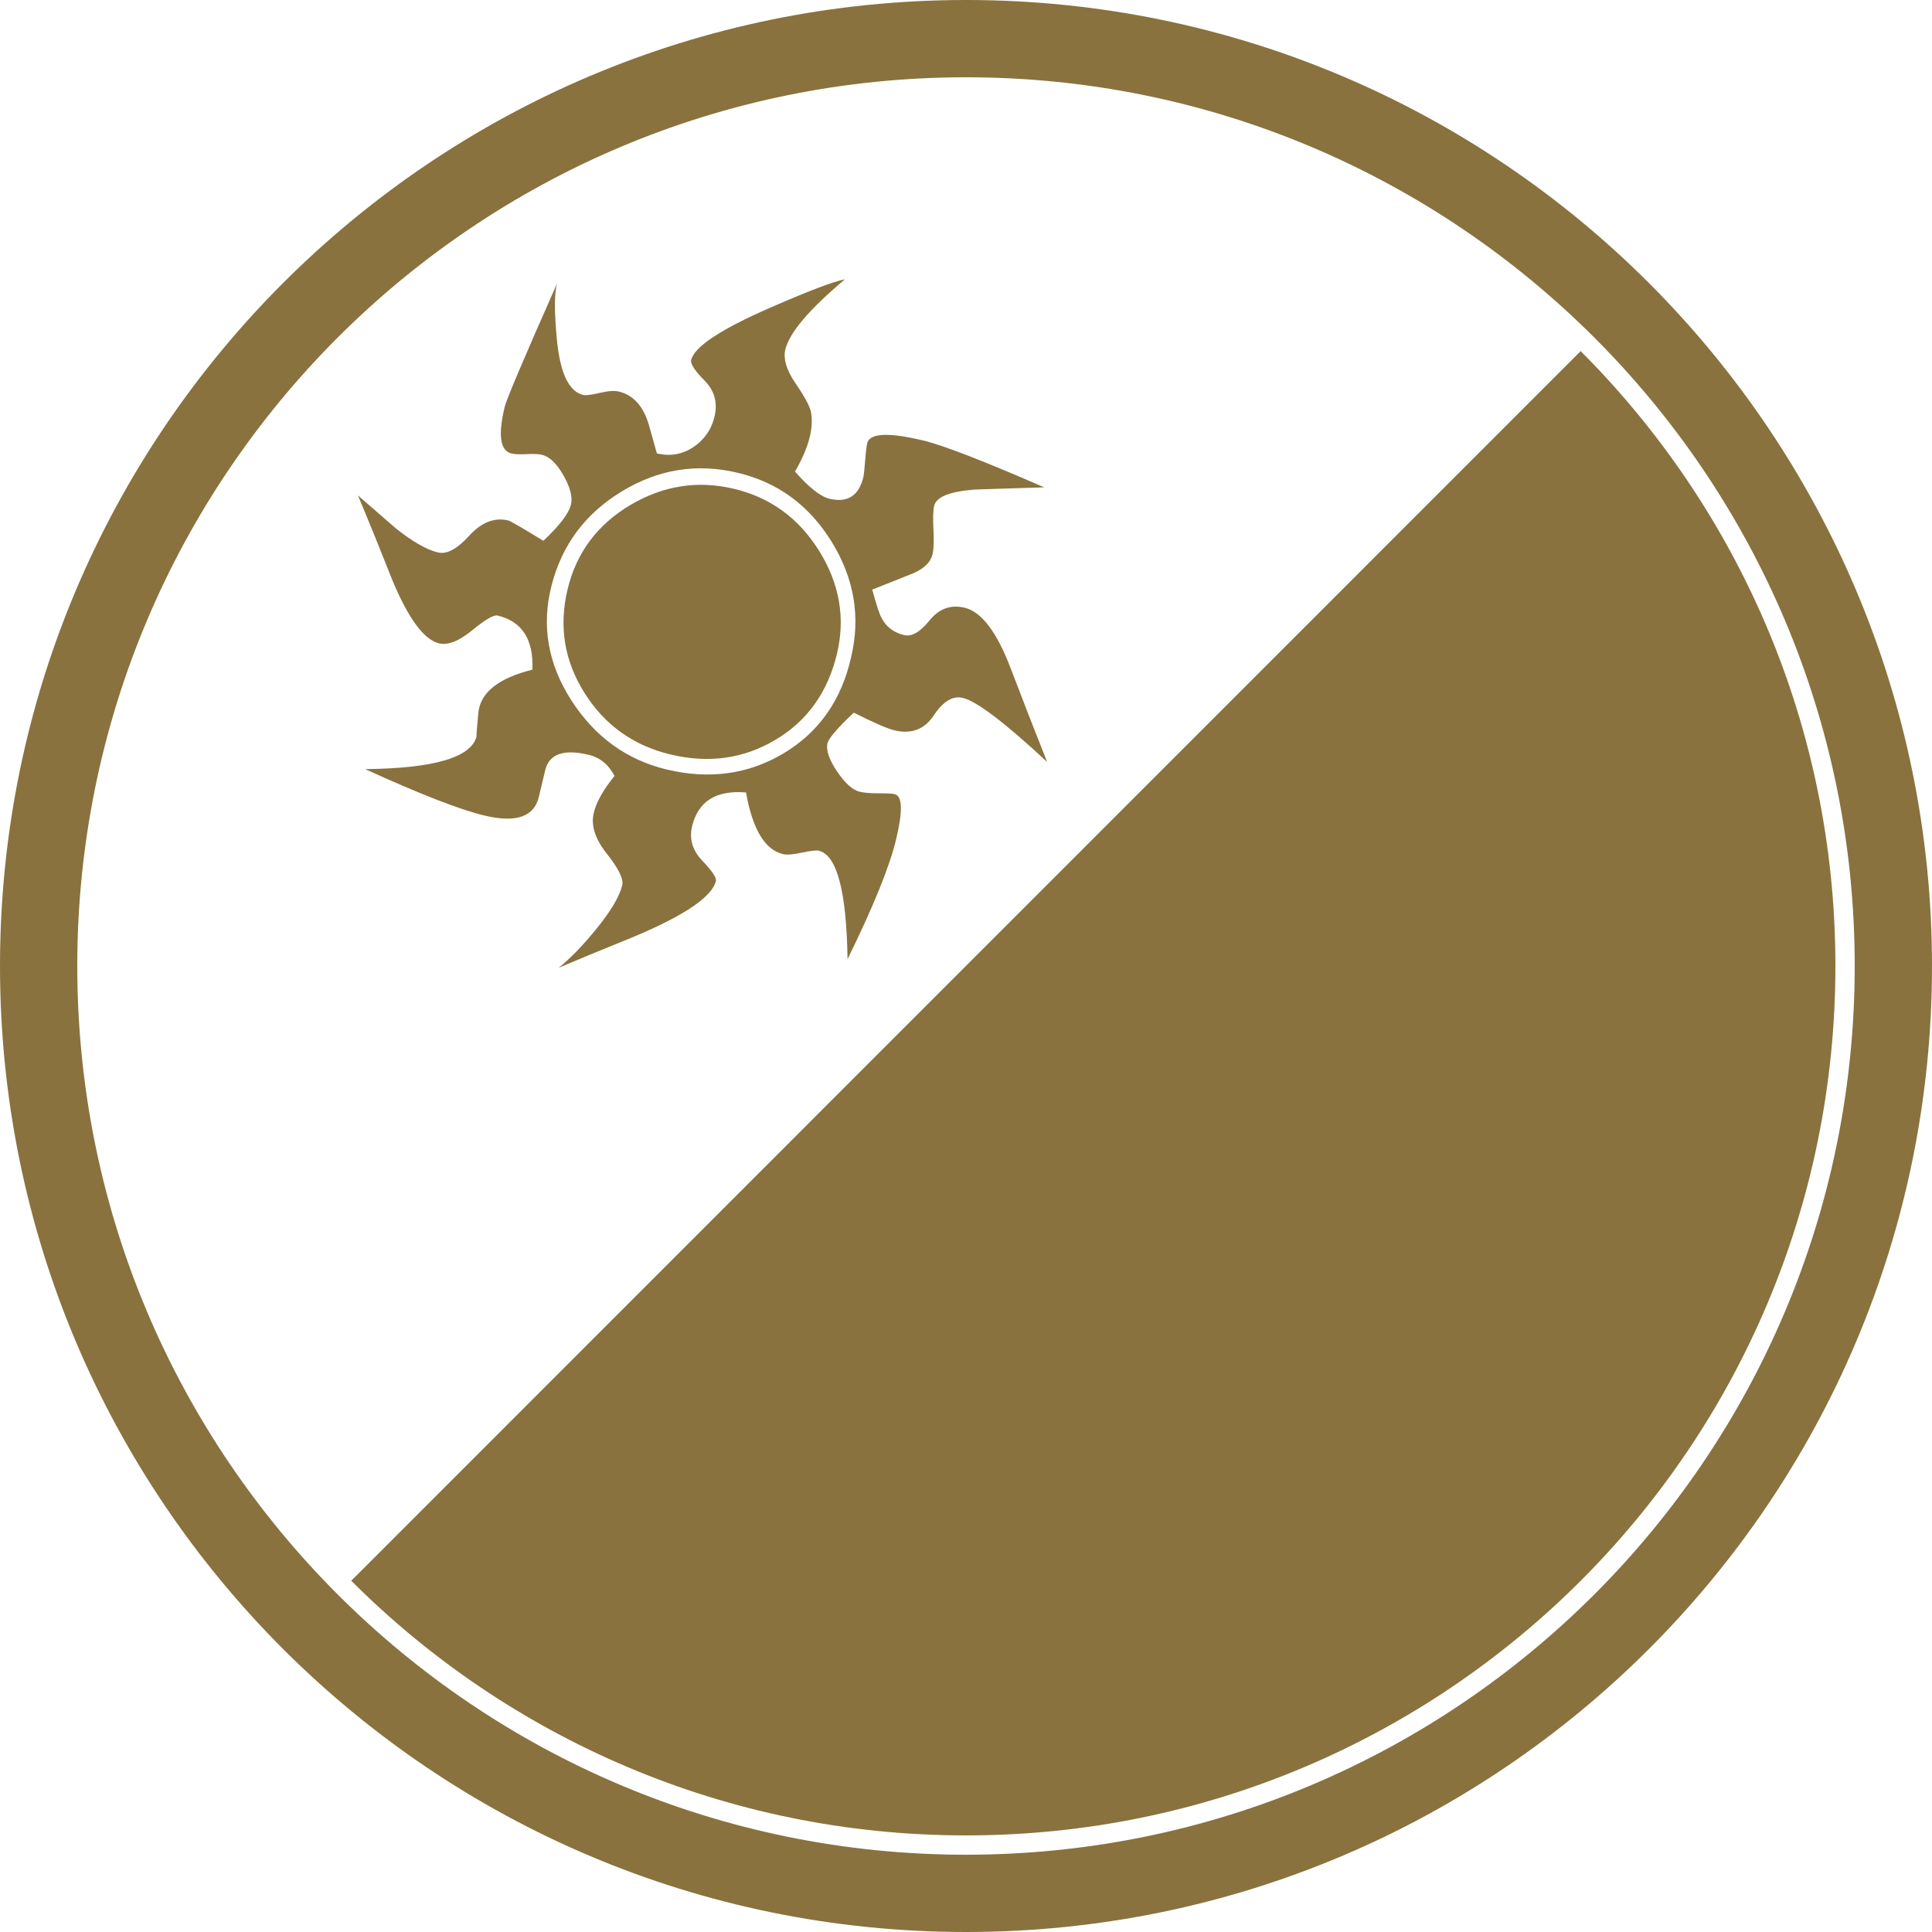
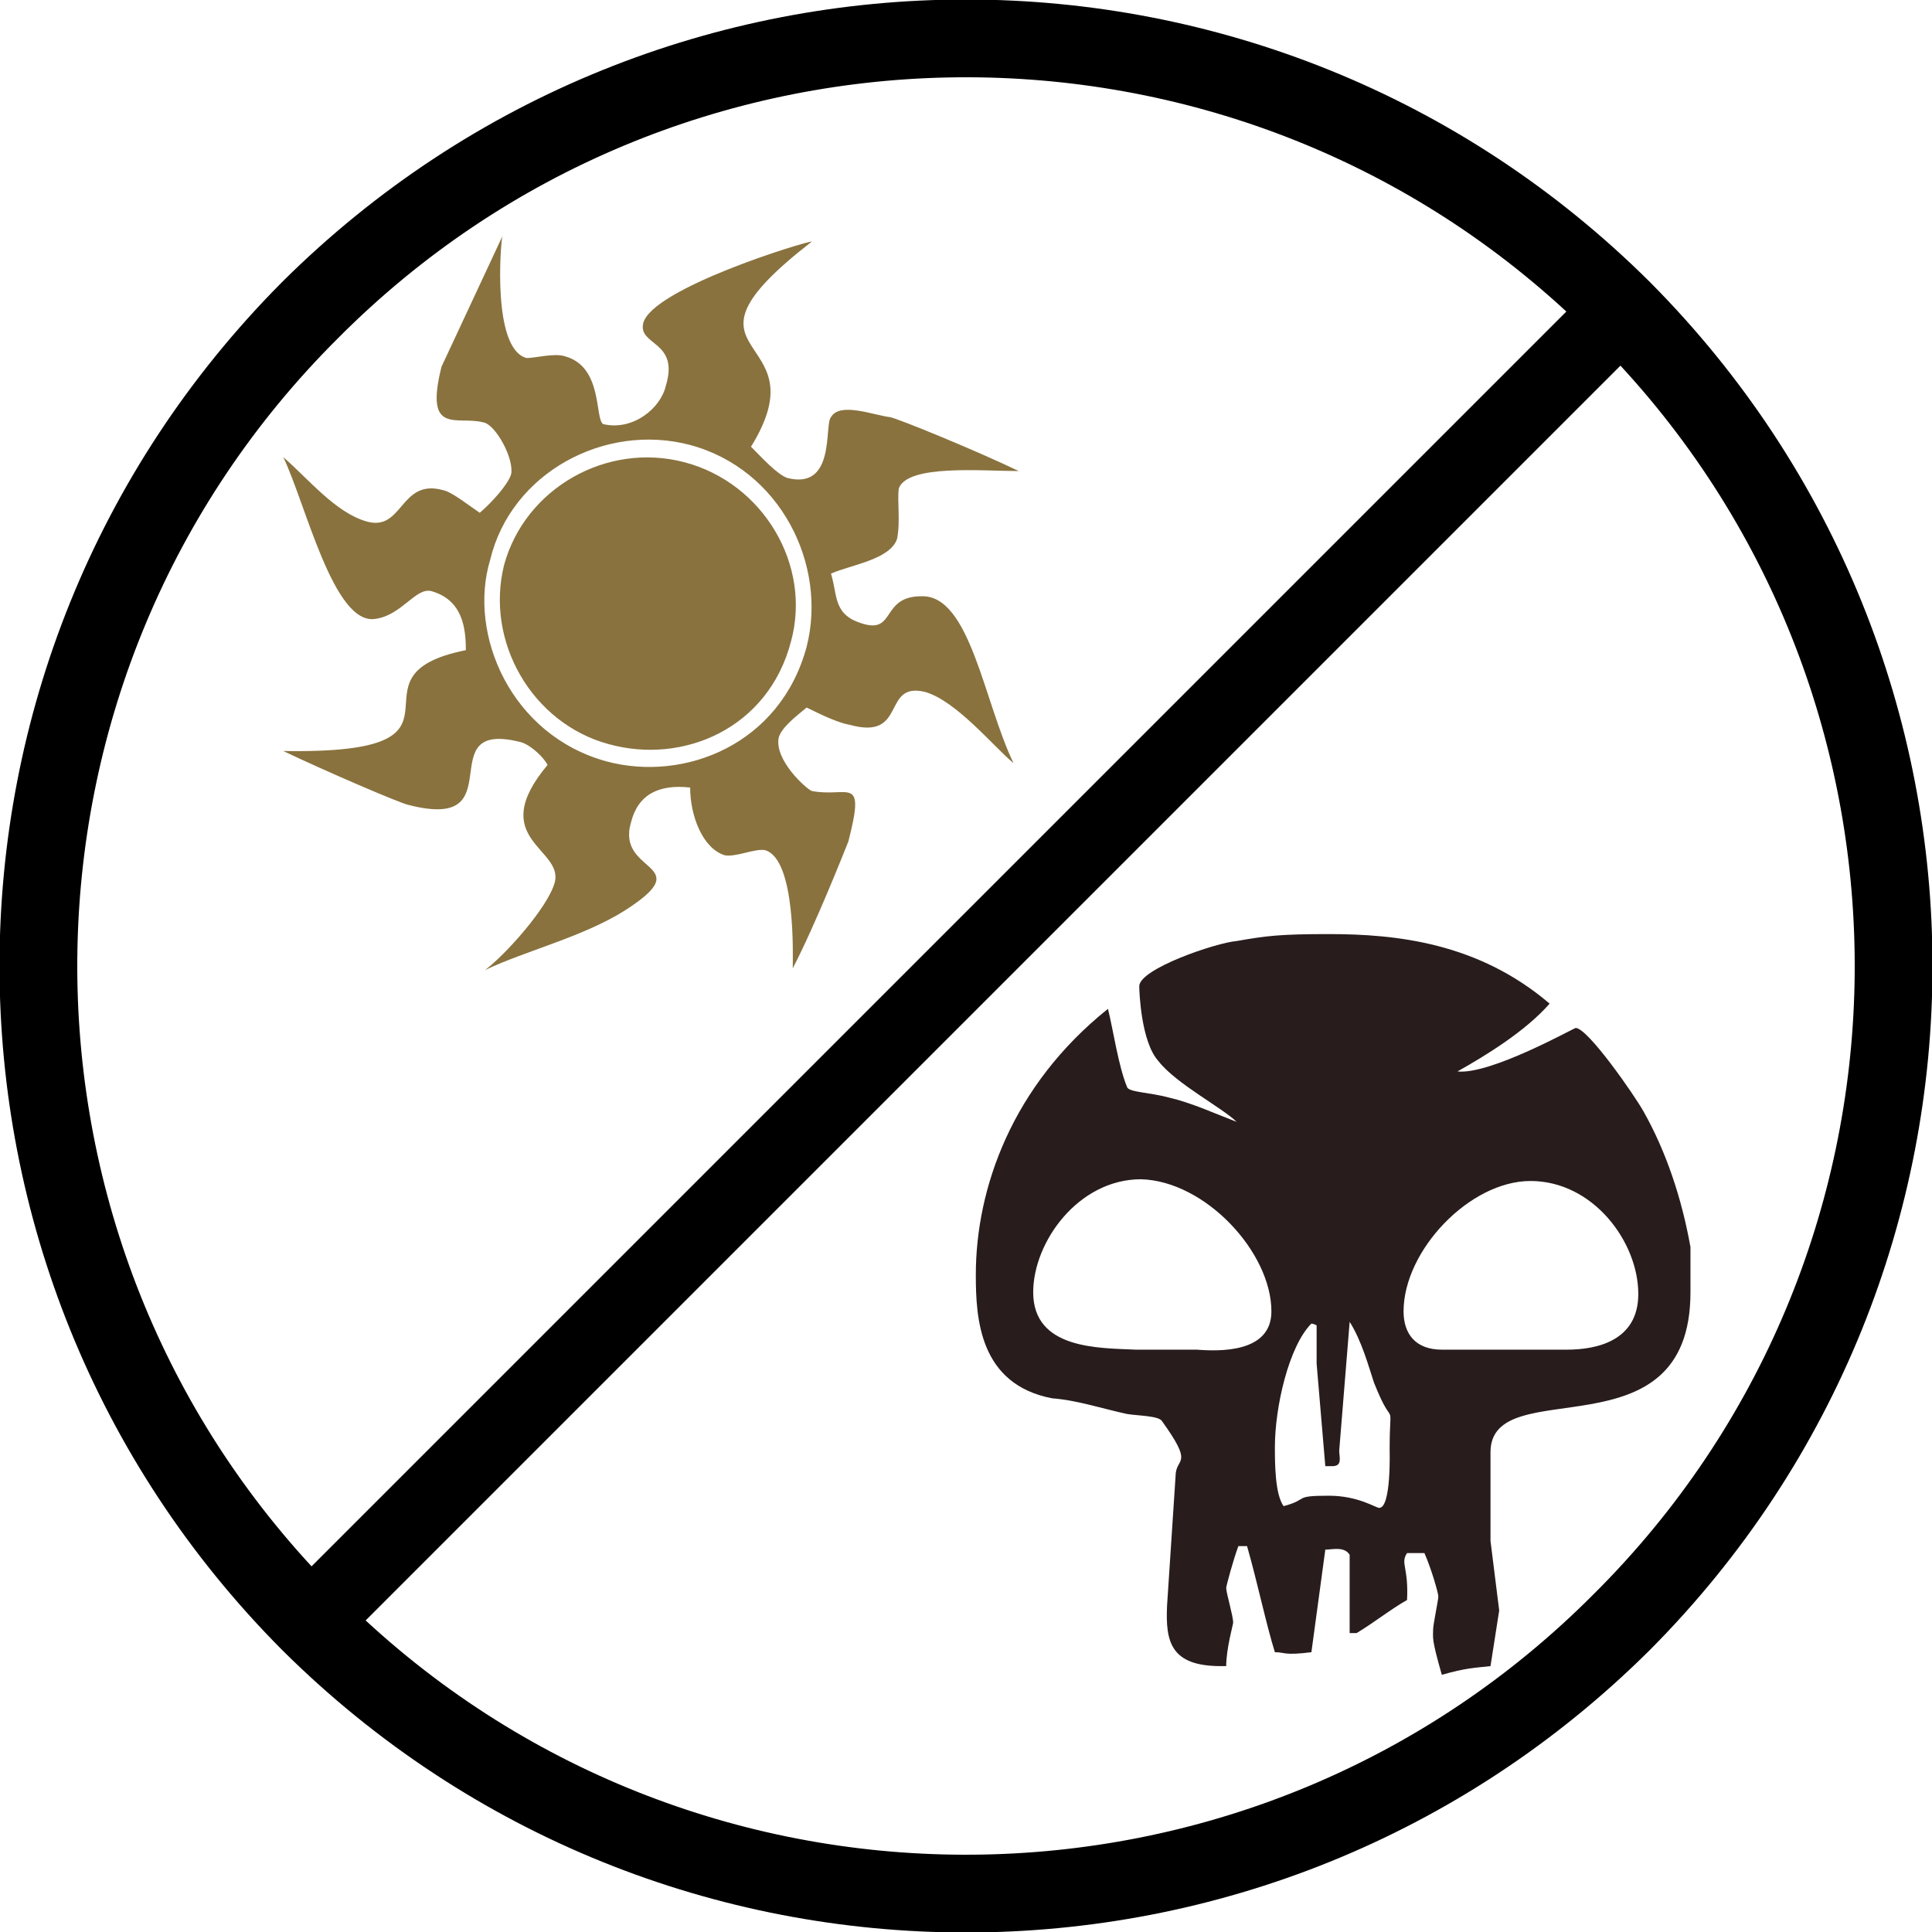
<svg xmlns="http://www.w3.org/2000/svg" version="1.1" viewBox="0 0 100 100">
  <g>
    <g>
-       <path d="M50,100c27.6,0,50-22.4,50-50s-22.4-50-50-50s-50,22.4-50,50s22.4,50,50,50ZM50,96c-25.4,0-46-20.6-46-46s20.6-46,46-46s46,20.6,46,46s-20.6,46-46,46Z" fill="#89723E" />
+       <path d="M14.6,85.4c19.6,19.5,51.2,19.5,70.8,0c19.5-19.6,19.5-51.2,0-70.8c-19.6-19.5-51.2-19.5-70.8,0c-19.5,19.6-19.5,51.2,0,70.8ZM81.074,16.126l-64.948,64.948c-16.614-17.992-16.156-46.142,1.374-63.574c17.432-17.53,45.582-17.988,63.574-1.374ZM18.926,83.874l64.948-64.948c16.614,17.992,16.156,46.142-1.374,63.574c-17.432,17.53-45.582,17.988-63.574,1.374Z" />
    </g>
-     <g>
-       <g>
-         <path d="M85.349 14.637C94.401 23.688 100 36.188 100 49.997 100 77.613 77.614 100 49.999 100c-13.806 0-26.305-5.596-35.354-14.646" fill="#89723E" transform="translate(50, 50) scale(0.9) translate(-50, -50)" />
-         <path d="M89.62 65.99c0 2.701-.982 4.544-2.947 5.525-.574.287-2.374.678-5.404 1.166-1.963.33-2.946 1.086-2.946 2.271v4.973c0 .209.063.842.185 1.905l.185 1.966c0 .613-.144 1.617-.431 3.008-.777.163-1.678.348-2.701.555-.328-1.23-.491-2.069-.491-2.52 0-.203.05-.512.153-.921.102-.407.154-.716.154-.922 0-.284-.253-1.083-.762-2.394h-.953c-.126.205-.167.472-.127.797.164.697.225 1.289.186 1.781-.697.491-1.657 1.146-2.885 1.965-.289-.082-.389-.123-.308-.123v-4.359c-.081-.203-.285-.285-.614-.246h-.737l-.737 5.771c-.573.041-1.268.041-2.086 0-.287-1.351-.799-3.354-1.535-6.017h-.493c-.45 1.433-.695 2.211-.737 2.334 0 .163.052.479.155.951.102.472.153.787.153.951 0 .122-.042.43-.125.921l-.184 1.475a.425.425 0 0 1-.306.12c-1.228 0-2.048-.307-2.455-.919-.412-.615-.576-1.475-.493-2.58l.493-7.365c0-.123.039-.287.121-.492.082-.203.123-.348.123-.428 0-.328-.348-.984-1.043-1.968-.123-.04-.757-.185-1.904-.431-.695-.162-2.066-.449-4.112-.857-2.825-.531-4.238-2.803-4.238-6.814 0-5.978 2.457-10.949 7.367-14.92.204 1.106.554 2.578 1.045 4.42l2.394.554c.247.081 1.494.532 3.745 1.351-1.145-.695-2.64-1.818-4.48-3.375-.697-.818-1.046-2.19-1.046-4.113 0-.452.778-.982 2.335-1.6 1.391-.572 2.434-.896 3.131-.979 2.209-.286 3.908-.431 5.096-.431 5.115 0 9.25 1.311 12.401 3.932-1.022 1.188-2.783 2.453-5.279 3.806.982.041 2.415-.347 4.298-1.168 1.882-.815 2.68-1.228 2.394-1.228.327 0 .983.656 1.965 1.965.734.982 1.329 1.863 1.78 2.64a23.075 23.075 0 0 1 2.641 7.552c0 .942.02 1.617.061 2.025l-.002.49Zm-23.516 1.108c0-1.761-.767-3.429-2.301-5.006-1.536-1.576-3.186-2.363-4.944-2.363-1.555 0-2.925.66-4.113 1.978-1.187 1.319-1.78 2.782-1.78 4.39 0 1.4.675 2.309 2.026 2.719.86.248 2.066.392 3.621.434h3.377c2.743.035 4.114-.682 4.114-2.152Zm6.693 7.612v-1.901a61.917 61.917 0 0 1-.858-1.66c-.246-.817-.697-1.963-1.351-3.439l-.676 7.184c0 .576-.122.861-.369.861-.163 0-.287-.04-.368-.123-.287-4.338-.429-6.222-.429-5.646v-2.148c-.083-.126-.185-.188-.308-.188-1.391 1.437-2.086 3.748-2.086 6.938 0 1.761.163 2.845.49 3.257a5.52 5.52 0 0 0 1.106-.431c.163-.083.633-.123 1.411-.123.775 0 1.72.245 2.823.735.411-.003.615-1.105.615-3.316Zm13.876-8.556c0-1.646-.614-3.119-1.842-4.418-1.228-1.297-2.64-1.945-4.234-1.945-1.72 0-3.328.787-4.821 2.361-1.495 1.576-2.242 3.224-2.242 4.945 0 1.432.697 2.147 2.088 2.147h7.059c2.662-.04 3.992-1.068 3.992-3.09Zm-32.006-27.89c-2.436-2.264-4.054-3.492-4.848-3.682-.577-.139-1.135.197-1.672 1.005-.537.808-1.292 1.095-2.268.858-.397-.094-1.175-.432-2.333-1.016-.938.885-1.441 1.471-1.511 1.758-.095.397.089.938.55 1.623.46.683.894 1.07 1.301 1.168.257.063.622.092 1.09.09.468 0 .777.015.926.051.444.105.469.971.079 2.597-.37 1.552-1.302 3.853-2.794 6.892-.058-3.908-.609-5.988-1.655-6.238-.145-.035-.469.003-.972.111-.505.106-.864.138-1.08.086-1.048-.25-1.758-1.434-2.131-3.547-1.722-.145-2.757.506-3.103 1.949-.173.725.024 1.383.589 1.975.564.594.824.981.783 1.16-.232.978-2.021 2.133-5.355 3.474a219.364 219.364 0 0 0-3.688 1.524c.659-.529 1.369-1.258 2.126-2.185.862-1.054 1.372-1.905 1.528-2.558.086-.357-.208-.965-.883-1.813-.676-.851-.926-1.634-.753-2.354.146-.616.543-1.321 1.193-2.123-.34-.653-.834-1.059-1.484-1.213-1.444-.348-2.279-.051-2.504.89l-.349 1.464c-.25 1.198-1.296 1.578-3.138 1.139-1.409-.336-3.696-1.228-6.864-2.672 3.982-.041 6.119-.675 6.412-1.904-.033.146-.003-.307.096-1.353.123-1.151 1.16-1.976 3.108-2.464.073-1.736-.593-2.775-2.003-3.111-.216-.055-.706.229-1.463.85-.76.621-1.393.871-1.898.75-.867-.207-1.762-1.414-2.684-3.621a266.467 266.467 0 0 0-1.982-4.885l2.181 1.896c.963.766 1.77 1.225 2.419 1.382.506.12 1.108-.202 1.808-.973.698-.767 1.446-1.056 2.24-.866.111.025.78.414 2.012 1.169.937-.882 1.466-1.577 1.588-2.084.102-.432-.04-.991-.431-1.678-.389-.685-.802-1.078-1.235-1.185-.181-.043-.472-.057-.877-.037-.406.018-.699.006-.879-.039-.65-.155-.781-1.045-.392-2.67.102-.436 1.111-2.809 3.022-7.125-.166.531-.173 1.601-.021 3.205.181 1.953.687 3.024 1.518 3.226.144.034.459-.005.945-.119.485-.112.853-.14 1.105-.078.83.2 1.404.833 1.722 1.901l.463 1.656c.757.182 1.455.063 2.089-.357a2.838 2.838 0 0 0 1.227-1.77c.189-.793 0-1.479-.568-2.056-.57-.575-.829-.971-.775-1.188.181-.758 1.68-1.754 4.495-2.987 2.26-.987 3.709-1.539 4.349-1.653-2.054 1.725-3.199 3.07-3.431 4.047-.121.506.055 1.123.531 1.848.595.867.912 1.459.95 1.771.162.92-.146 2.049-.924 3.389.811.92 1.469 1.439 1.977 1.562 1.044.25 1.699-.167 1.958-1.25.027-.108.063-.462.112-1.06.046-.602.098-.933.151-.998.267-.471 1.32-.484 3.162-.045 1.156.277 3.479 1.176 6.972 2.699-.846.026-2.116.065-3.809.12-1.549.087-2.388.403-2.519.945-.059.252-.074.707-.04 1.364.034.656.016 1.131-.053 1.418-.12.507-.558.896-1.311 1.176l-2.156.859c.246.899.42 1.438.531 1.615.259.521.693.855 1.307 1.002.434.104.922-.181 1.465-.854.542-.672 1.212-.911 2.006-.723.975.233 1.861 1.399 2.658 3.5a346.976 346.976 0 0 0 2.092 5.37Zm-11.275-6.02c.552-2.311.183-4.521-1.108-6.624-1.292-2.104-3.094-3.433-5.404-3.983-2.349-.564-4.573-.209-6.671 1.066-2.098 1.271-3.448 3.078-4.045 5.417-.59 2.303-.21 4.505 1.141 6.604 1.35 2.096 3.18 3.424 5.493 3.977 2.455.586 4.698.273 6.725-.939 2.025-1.215 3.315-3.056 3.869-5.518Zm-.814-.195c-.527 2.203-1.703 3.852-3.53 4.939-1.826 1.092-3.843 1.373-6.044.846-2.131-.51-3.777-1.688-4.94-3.531-1.163-1.843-1.489-3.828-.979-5.962.503-2.095 1.698-3.708 3.592-4.841 1.896-1.129 3.889-1.443 5.983-.943 2.094.5 3.728 1.693 4.899 3.577 1.171 1.886 1.512 3.854 1.019 5.915Z" fill="#89723E" transform="translate(50, 50) scale(0.9) translate(-50, -50)" />
-       </g>
+     <g transform="translate(32.32, 32.32) scale(0.9) translate(-32.32, -32.32)">
+       <path d="M49.6,36.2c-2.5-0.6-1,2.8-4.3,1.9c-0.6-0.1-1.5-0.5-2.5-1c-0.6,0.5-1.4,1.1-1.6,1.7c-0.3,1.3,1.6,3,1.9,3.1c2.1,0.4,3.1-1,2.1,2.9c-0.2,0.5-1.9,4.8-3.2,7.3c0-0.6,0.2-6.3-1.6-6.8c-0.6-0.1-1.6,0.4-2.3,0.3c-1.3-0.4-2-2.3-2-3.9c-1.8-0.2-3,0.4-3.4,2c-0.9,3,4,2.3-0.4,5.1c-2.4,1.5-5.7,2.3-8,3.4c1.2-0.9,3.6-3.6,4-5c0.6-2-4-2.5-0.4-6.8c-0.2-0.4-0.9-1.1-1.5-1.3c-5.4-1.4-0.3,5.2-6.5,3.6c-0.5-0.1-4.9-2-7.2-3.1c12.2,0.2,3-4.3,10.5-5.8c0-1.3-0.2-2.9-2-3.4c-0.9-0.2-1.7,1.4-3.2,1.6c-2.4,0.4-4-6.6-5.3-9.3c1.4,1.2,3,3.2,4.8,3.7c2.1,0.6,1.9-2.5,4.4-1.8c0.5,0.1,1.5,0.9,2.1,1.3c0.7-0.6,1.6-1.6,1.8-2.2c0.2-0.9-0.9-2.9-1.6-3c-1.5-0.4-3.4,0.8-2.4-3.2l3.5-7.5c-0.1,0.4-0.6,6.5,1.4,7c0.5,0,1.6-0.3,2.2-0.1c2.2,0.6,1.7,3.6,2.2,3.9c1.7,0.4,3.3-0.9,3.6-2.2c0.8-2.6-1.6-2.3-1.3-3.6c0.5-2,9.3-4.7,9.7-4.7c-8.9,6.9,0.7,5-3.5,11.8c0.6,0.6,1.5,1.6,2.1,1.8c2.8,0.7,2.1-3.1,2.5-3.5c0.5-0.9,2.5-0.1,3.4,0c0.5,0.1,4.9,1.9,7.4,3.1c-2.1,0-6.4-0.4-6.9,1c-0.1,0.7,0.1,1.9-0.1,2.9c-0.4,1.2-2.7,1.5-3.8,2c0.4,1.3,0.1,2.4,1.9,2.9s1-1.6,3.3-1.6c2.8-0.1,3.6,6.1,5.3,9.6c-1.1-0.9-3.3-3.6-5.1-4.1ZM36.1,22c-4.9-1.3-10.3,1.6-11.5,6.6c-1.3,4.3,1.2,10.1,6.7,11.6c4.5,1.2,10-1,11.5-6.6c1.2-4.7-1.5-10.2-6.7-11.6ZM31.4,39.2c-4.4-1.2-7.1-5.9-6-10.3c1.2-4.4,5.9-7.1,10.4-5.9s7.3,5.9,6.1,10.3c-1.3,5-6.2,7.1-10.5,5.9Z" fill="#89723E" />
+     </g>
+     <g transform="translate(67.68, 67.68) scale(0.9) translate(-67.68, -67.68)">
+       <path d="M89.7,66.8v-2.6c-0.5-2.8-1.4-5.5-2.7-7.8c-0.5-0.9-3.2-4.8-3.9-4.8c-0.1,0-4.9,2.7-6.8,2.5c1.6-0.9,3.9-2.3,5.3-3.9c-4.1-3.5-8.8-4-12.7-4c-2.8,0-3.6,0.1-5.3,0.4c-1.2,0.1-5.6,1.6-5.6,2.6c0,0.3,0.1,3.2,1.1,4.3c1,1.3,3.7,2.7,4.5,3.5c-1.3-0.5-2.6-1.1-3.9-1.4c-1.1-0.3-2.3-0.3-2.4-0.6c-0.5-1.2-0.8-3.3-1.1-4.5c-5.5,4.4-7.6,10.3-7.6,15.3c0,2.5,0.2,6.3,4.4,7.1c1.4,0.1,2.9,0.6,4.3,0.9c0.6,0.1,1.8,0.1,2,0.4c1.8,2.5,0.9,2.1,0.8,3l-0.5,7.6c-0.1,2.1,0.2,3.5,3.1,3.5h0.3c0-1,0.4-2.4,0.4-2.5c0-0.4-0.4-1.7-0.4-2c0-0.1,0.4-1.6,0.7-2.4h0.5c0.6,2.1,1.1,4.5,1.6,6.1c0.6,0,0.5,0.2,2.1,0l0.8-5.9c0.4,0,1.1-0.2,1.4,0.3v4.5h0.4c1-0.6,2-1.4,2.9-1.9c0.1-1.9-0.4-2.1,0-2.7h1c0.4,0.9,0.8,2.3,0.8,2.5s-0.3,1.6-0.3,1.9c0,0.5-0.1,0.5,0.5,2.6c1.4-0.4,1.9-0.4,2.8-0.5l0.5-3.2l-0.5-4v-5.1c0-4.7,11.5,0.4,11.5-9.2ZM65.6,67.9c0,2.4-3,2.3-4.3,2.2h-3.5c-2.1-0.1-5.9,0-5.9-3.3c0-2.9,2.6-6.5,6.2-6.5c3.7,0.1,7.5,4.2,7.5,7.6ZM72.4,75.8c0,0.1,0.1,3.4-0.6,3.4c-0.2,0-1.2-0.7-2.9-0.7c-2.1,0-1.1,0.2-2.6,0.6c-0.5-0.7-0.5-2.5-0.5-3.4c0-2.3,0.8-5.8,2.1-7.1c0.1,0,0.3,0.1,0.3,0.1v2.2l0.5,5.9h0.4c0.6,0,0.4-0.5,0.4-0.9l0.6-7.4c0.7,1.1,1.1,2.6,1.4,3.5c0.6,1.5,0.8,1.6,0.9,1.8s0,0.4,0,2ZM86.7,66.9c0,2.7-2.4,3.2-4.1,3.2h-7.2c-1.5,0-2.2-0.9-2.2-2.2c0-3.5,3.8-7.5,7.3-7.5c3.6,0,6.2,3.5,6.2,6.5Z" fill="#281C1C" />
    </g>
  </g>
</svg>
